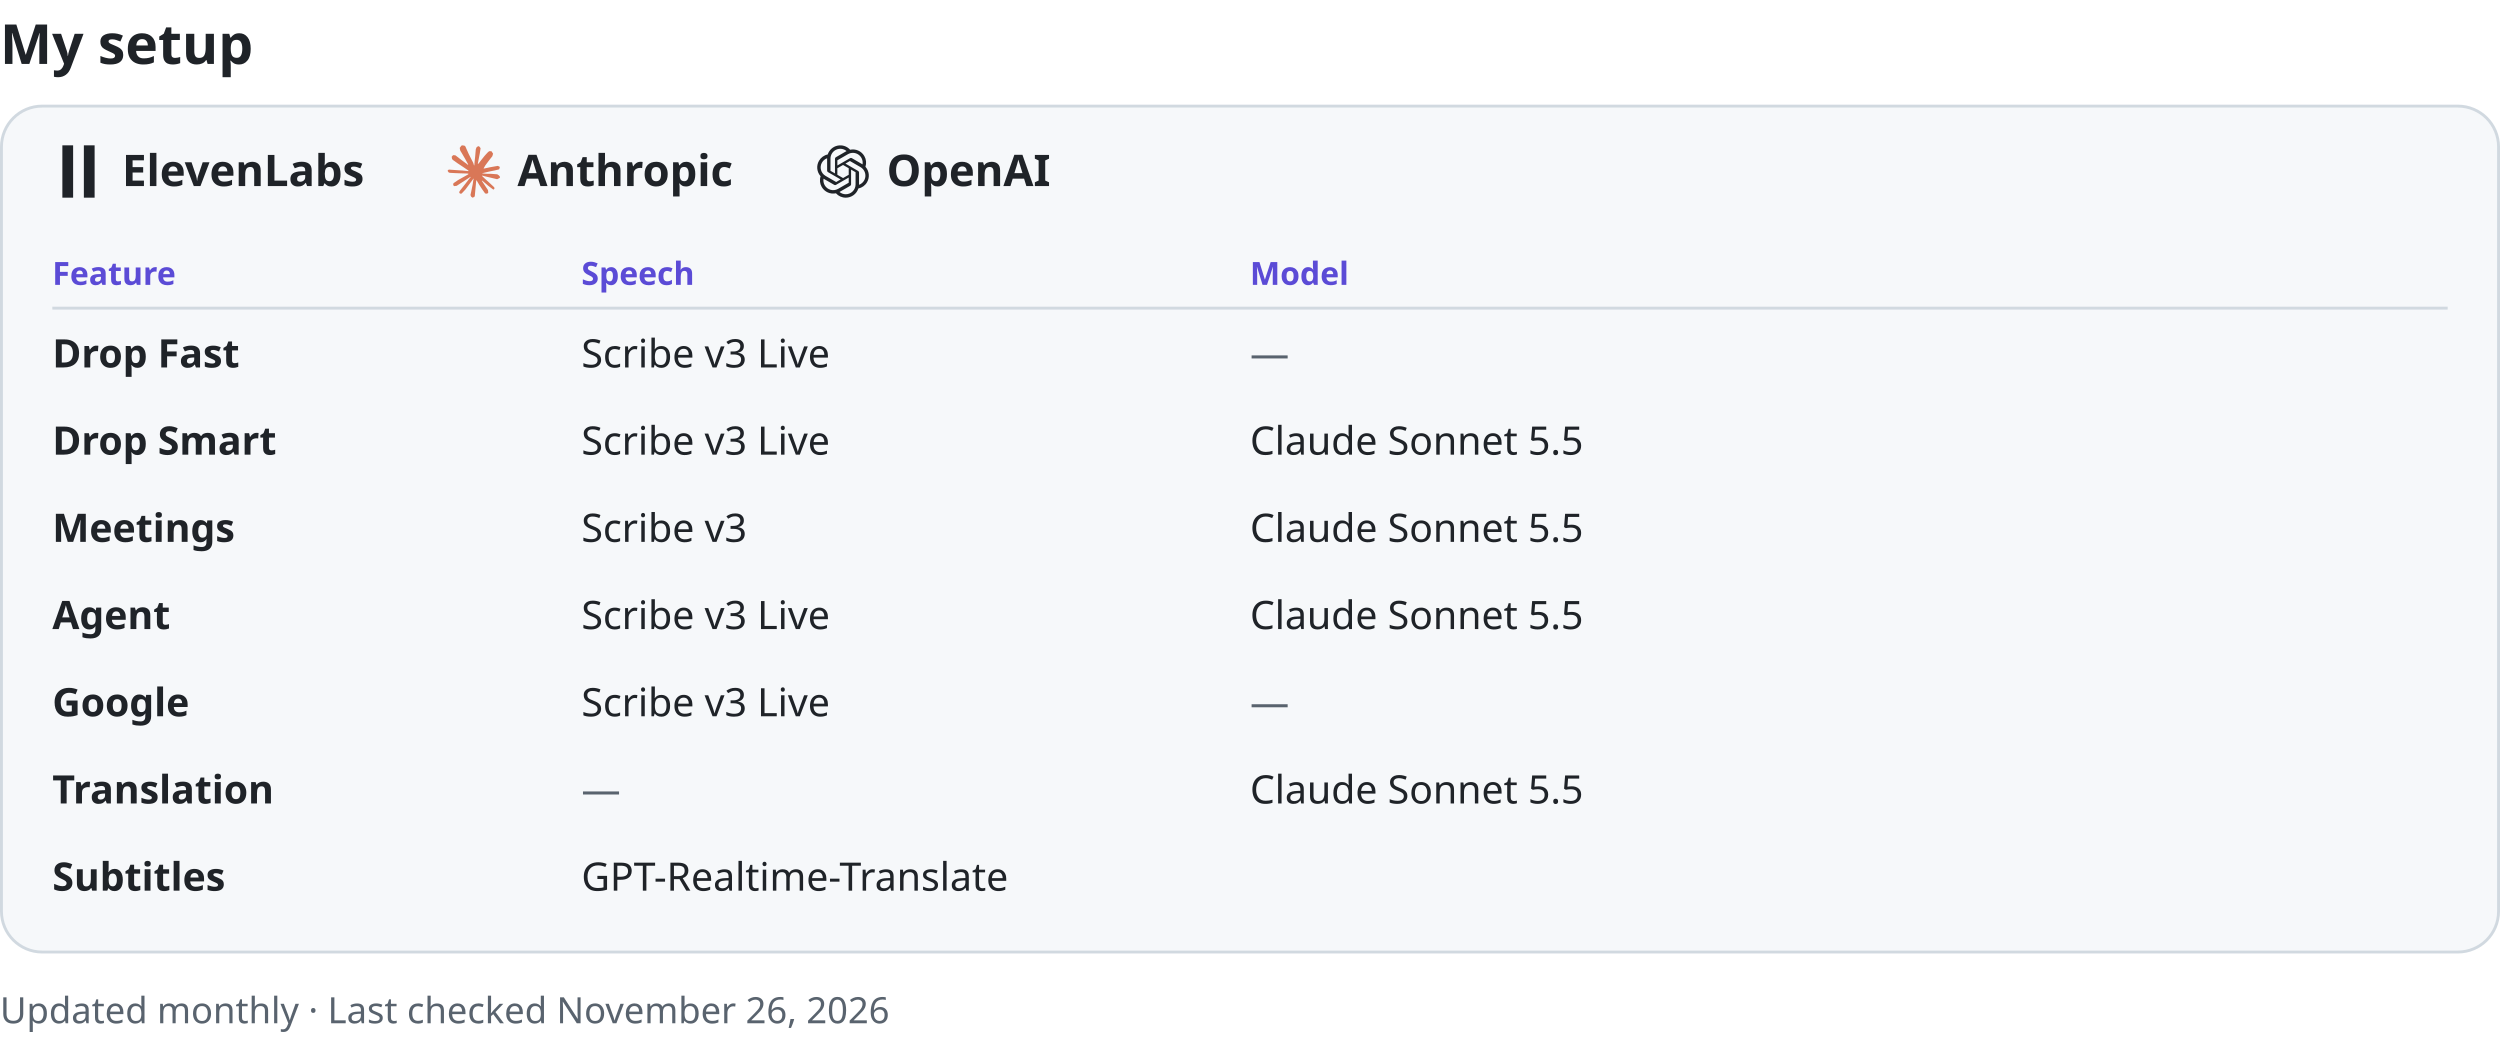
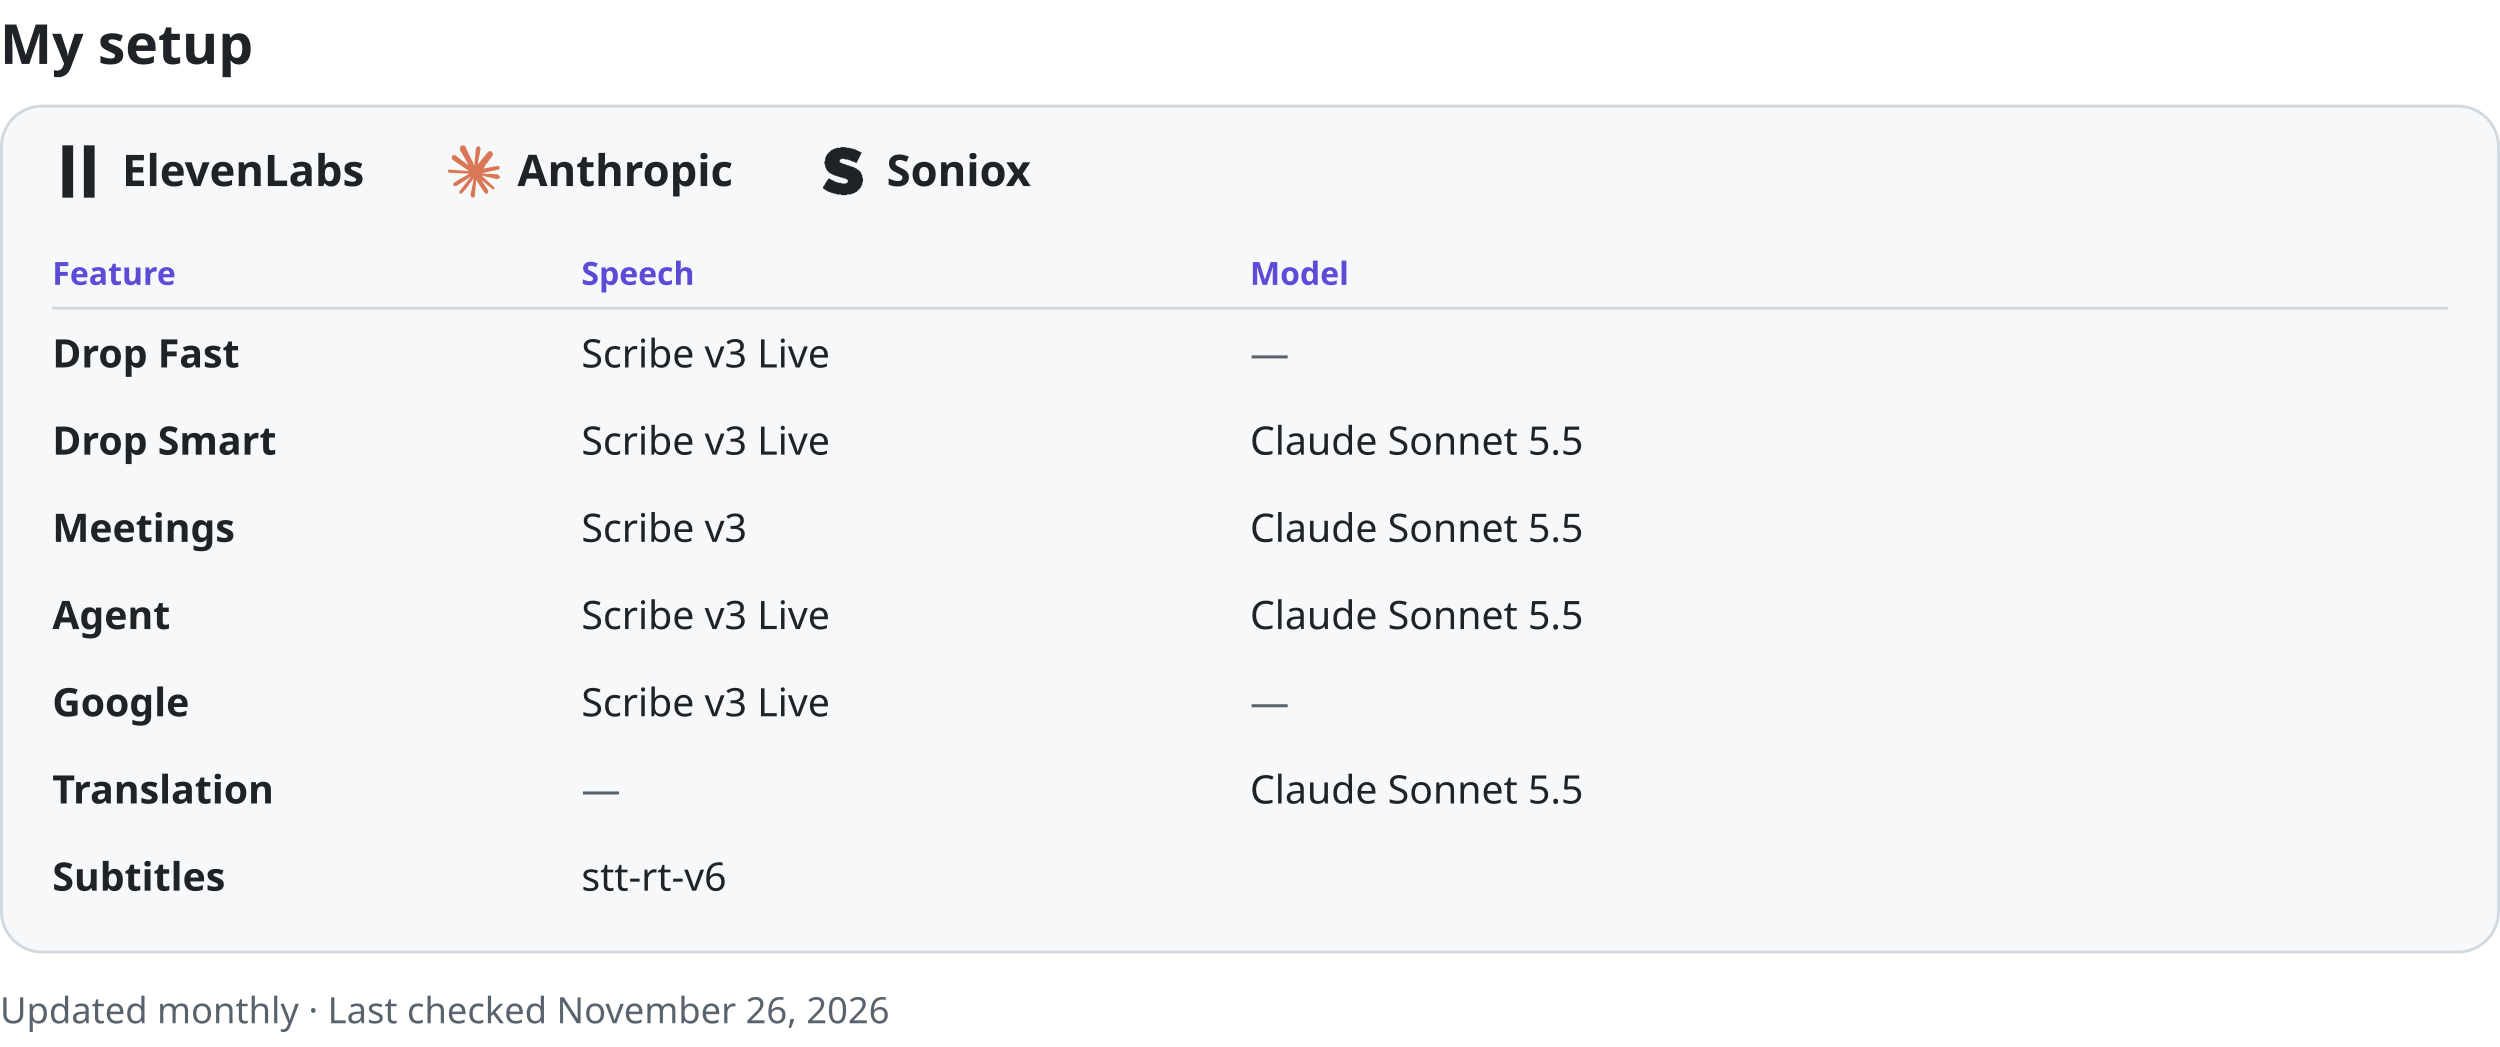
<svg xmlns="http://www.w3.org/2000/svg" width="860" height="360" viewBox="0 0 860 360">
  <text x="0" y="22" font-family="-apple-system, BlinkMacSystemFont, 'Segoe UI', 'Noto Sans', Helvetica, Arial, sans-serif" font-size="19" font-weight="700" fill="#1f2328">My setup</text>
  <rect x="0.5" y="36.5" width="859" height="291" rx="14" fill="#f6f8fa" stroke="#d1d9e0" />
  <svg x="18" y="50" width="18" height="18" fill="#1f2328" role="img" viewBox="0 0 24 24">
    <path d="M4.604 0v24h4.932V0zm9.861 0v24h4.932V0z" />
  </svg>
  <text x="42" y="64" font-family="-apple-system, BlinkMacSystemFont, 'Segoe UI', 'Noto Sans', Helvetica, Arial, sans-serif" font-size="15" font-weight="600" fill="#1f2328">ElevenLabs</text>
  <svg x="154.0" y="50" width="18" height="18" fill="#d97757" role="img" viewBox="0 0 24 24">
    <path d="m4.714 15.956 4.717-2.647.079-.231-.079-.128h-.231l-.789-.049-2.696-.073-2.337-.097-2.265-.121-.571-.121-.534-.704.055-.352.48-.322.686.061 1.518.103 2.277.158 1.651.097 2.447.255h.389l.055-.158-.134-.097-.103-.097L6.973 9.836l-2.55-1.688-1.336-.971-.723-.492-.364-.461-.158-1.008.656-.723.88.061.225.061.892.686 1.906 1.475 2.489 1.834.364.303.146-.103.018-.073-.164-.273-1.354-2.447-1.445-2.489-.643-1.032-.17-.619c-.061-.255-.103-.467-.103-.729L6.287.134 6.7 0l.996.134.419.364.619 1.415 1.002 2.228 1.554 3.03.455.898.243.832.091.255h.158v-.146l.128-1.706.237-2.095.231-2.696.079-.759.376-.911.747-.492.583.279.48.686-.067.443-.285 1.852-.559 2.902-.364 1.943h.212l.243-.243.984-1.305 1.651-2.064.729-.82.85-.905.546-.431h1.032l.759 1.129-.34 1.166-1.062 1.348-.88 1.141-1.263 1.7-.789 1.36.073.109.188-.018 2.853-.607 1.542-.279 1.84-.316.832.389.091.395-.328.807-1.967.486-2.307.461-3.436.814-.043.03.049.061 1.548.146.662.036h1.621l3.018.225.789.522.474.638-.079.486-1.214.619-1.639-.389-3.825-.911-1.311-.328h-.182v.109l1.093 1.069 2.003 1.809 2.507 2.331.128.577-.322.455-.34-.049-2.204-1.657-.85-.747-1.925-1.621h-.128v.17l.443.65 2.344 3.521.121 1.081-.17.352-.607.212-.668-.121-1.372-1.925L14.38 17.959l-1.141-1.943-.14.079-.674 7.255-.316.37-.729.279-.607-.461-.322-.747.322-1.475.389-1.925.316-1.53.285-1.9.17-.631-.012-.043-.14.018-1.433 1.967-2.18 2.945-1.724 1.846-.413.164-.716-.37.067-.662.401-.589 2.386-3.036 1.439-1.882.929-1.087-.006-.158h-.055l-6.338 4.116-1.129.146-.486-.455.061-.747.231-.243 1.906-1.311Z" />
  </svg>
  <text x="178.0" y="64" font-family="-apple-system, BlinkMacSystemFont, 'Segoe UI', 'Noto Sans', Helvetica, Arial, sans-serif" font-size="15" font-weight="600" fill="#1f2328">Anthropic</text>
-   <svg x="281.0" y="50" width="18" height="18" fill="#1f2328" role="img" viewBox="0 0 24 24">
-     <path d="M22.282 9.821a5.985 5.985 0 0 0-.516-4.911 6.046 6.046 0 0 0-6.51-2.9A6.065 6.065 0 0 0 4.981 4.182a5.985 5.985 0 0 0-3.998 2.9 6.046 6.046 0 0 0 .743 7.097 5.98 5.98 0 0 0 .511 4.911 6.051 6.051 0 0 0 6.515 2.9A5.985 5.985 0 0 0 13.26 24a6.056 6.056 0 0 0 5.772-4.206 5.989 5.989 0 0 0 3.998-2.9 6.056 6.056 0 0 0-.748-7.073zm-9.022 12.608a4.476 4.476 0 0 1-2.876-1.041l.142-.08 4.778-2.758a.795.795 0 0 0 .393-.681v-6.737l2.02 1.169a.071.071 0 0 1 .038.052v5.583a4.504 4.504 0 0 1-4.495 4.494zm-9.661-4.125a4.471 4.471 0 0 1-.535-3.014l.142.085 4.783 2.758a.771.771 0 0 0 .781 0l5.843-3.369v2.332a.08.08 0 0 1-.033.061L9.74 19.95a4.499 4.499 0 0 1-6.141-1.646zM2.341 7.896a4.485 4.485 0 0 1 2.365-1.973V11.6a.766.766 0 0 0 .388.676l5.814 3.354-2.02 1.169a.076.076 0 0 1-.071 0l-4.83-2.787A4.504 4.504 0 0 1 2.341 7.872zm16.596 3.856L13.104 8.364 15.119 7.2a.076.076 0 0 1 .071 0l4.83 2.791a4.494 4.494 0 0 1-.676 8.104v-5.677a.79.79 0 0 0-.407-.667zm2.011-3.023l-.142-.085-4.774-2.782a.776.776 0 0 0-.785 0L9.409 9.23V6.897a.066.066 0 0 1 .028-.061l4.83-2.787a4.499 4.499 0 0 1 6.68 4.66zM8.306 12.863l-2.02-1.164a.08.08 0 0 1-.038-.057V6.074a4.499 4.499 0 0 1 7.376-3.454l-.142.081L8.704 5.459a.795.795 0 0 0-.393.681zm1.098-2.365l2.602-1.5 2.607 1.5v2.999l-2.597 1.5-2.607-1.5Z" />
+   <svg x="281.0" y="50" width="18" height="18" fill="#1f2328" viewBox="8 6 32 36">
+     <path fill="#1f2328" fill-rule="evenodd" d="M22.50,7.25 L23.00,7.25 L23.50,7.25 L24.00,7.25 L24.50,7.25 L25.00,7.25 L25.50,7.25 L26.00,7.25 L26.25,7.50 L26.50,7.75 L27.00,7.75 L27.50,7.75 L28.00,7.75 L28.50,7.75 L29.00,7.75 L29.25,8.00 L29.50,8.25 L30.00,8.25 L30.50,8.25 L31.00,8.25 L31.25,8.50 L31.50,8.75 L32.00,8.75 L32.50,8.75 L32.75,9.00 L33.00,9.25 L33.50,9.25 L33.75,9.50 L34.00,9.75 L34.50,9.75 L34.75,10.00 L35.00,10.25 L35.50,10.25 L35.75,10.50 L36.00,10.75 L36.50,10.75 L36.75,11.00 L36.75,11.50 L36.50,11.75 L36.25,12.00 L36.25,12.50 L36.00,12.75 L35.75,13.00 L35.75,13.50 L35.50,13.75 L35.25,14.00 L35.25,14.50 L35.00,14.75 L34.75,15.00 L34.75,15.50 L34.50,15.75 L34.25,16.00 L34.25,16.50 L34.00,16.75 L33.75,17.00 L33.75,17.50 L33.50,17.75 L33.25,18.00 L33.00,18.25 L32.75,18.00 L32.50,17.75 L32.00,17.75 L31.75,17.50 L31.50,17.25 L31.00,17.25 L30.50,17.25 L30.25,17.00 L30.00,16.75 L29.50,16.75 L29.25,16.50 L29.00,16.25 L28.50,16.25 L28.00,16.25 L27.75,16.00 L27.50,15.75 L27.00,15.75 L26.50,15.75 L26.00,15.75 L25.50,15.75 L25.25,15.50 L25.00,15.25 L24.50,15.25 L24.00,15.25 L23.50,15.25 L23.00,15.25 L22.75,15.50 L22.50,15.75 L22.00,15.75 L21.75,16.00 L21.75,16.50 L21.75,17.00 L21.75,17.50 L22.00,17.75 L22.50,17.75 L22.75,18.00 L23.00,18.25 L23.50,18.25 L23.75,18.50 L24.00,18.75 L24.50,18.75 L25.00,18.75 L25.25,19.00 L25.50,19.25 L26.00,19.25 L26.50,19.25 L26.75,19.50 L27.00,19.75 L27.50,19.75 L28.00,19.75 L28.25,20.00 L28.50,20.25 L29.00,20.25 L29.50,20.25 L29.75,20.50 L30.00,20.75 L30.50,20.75 L31.00,20.75 L31.25,21.00 L31.50,21.25 L32.00,21.25 L32.25,21.50 L32.50,21.75 L33.00,21.75 L33.25,22.00 L33.50,22.25 L33.75,22.50 L34.00,22.75 L34.50,22.75 L34.75,23.00 L35.00,23.25 L35.25,23.50 L35.50,23.75 L35.75,24.00 L36.00,24.25 L36.25,24.50 L36.25,25.00 L36.50,25.25 L36.75,25.50 L36.75,26.00 L37.00,26.25 L37.25,26.50 L37.25,27.00 L37.25,27.50 L37.25,28.00 L37.50,28.25 L37.75,28.50 L37.75,29.00 L37.75,29.50 L37.75,30.00 L37.75,30.50 L37.75,31.00 L37.50,31.25 L37.25,31.50 L37.25,32.00 L37.25,32.50 L37.25,33.00 L37.00,33.25 L36.75,33.50 L36.75,34.00 L36.50,34.25 L36.25,34.50 L36.25,35.00 L36.00,35.25 L35.75,35.50 L35.50,35.75 L35.25,36.00 L35.00,36.25 L34.75,36.50 L34.50,36.75 L34.25,37.00 L34.00,37.25 L33.75,37.50 L33.50,37.75 L33.25,38.00 L33.00,38.25 L32.50,38.25 L32.25,38.50 L32.00,38.75 L31.50,38.75 L31.25,39.00 L31.00,39.25 L30.50,39.25 L30.00,39.25 L29.75,39.50 L29.50,39.75 L29.00,39.75 L28.50,39.75 L28.00,39.75 L27.50,39.75 L27.00,39.75 L26.75,40.00 L26.50,40.25 L26.00,40.25 L25.50,40.25 L25.00,40.25 L24.50,40.25 L24.00,40.25 L23.50,40.25 L23.00,40.25 L22.75,40.00 L22.50,39.75 L22.00,39.75 L21.50,39.75 L21.00,39.75 L20.50,39.75 L20.00,39.75 L19.50,39.75 L19.25,39.50 L19.00,39.25 L18.50,39.25 L18.00,39.25 L17.50,39.25 L17.25,39.00 L17.00,38.75 L16.50,38.75 L16.00,38.75 L15.75,38.50 L15.50,38.25 L15.00,38.25 L14.50,38.25 L14.25,38.00 L14.00,37.75 L13.50,37.75 L13.25,37.50 L13.00,37.25 L12.50,37.25 L12.25,37.00 L12.00,36.75 L11.75,36.50 L11.50,36.25 L11.00,36.25 L10.75,36.00 L10.50,35.75 L10.25,35.50 L10.25,35.00 L10.25,34.50 L10.50,34.25 L10.75,34.00 L11.00,33.75 L11.25,33.50 L11.25,33.00 L11.50,32.75 L11.75,32.50 L11.75,32.00 L12.00,31.75 L12.25,31.50 L12.50,31.25 L12.75,31.00 L12.75,30.50 L13.00,30.25 L13.25,30.00 L13.50,29.75 L13.75,29.50 L13.75,29.00 L14.00,28.75 L14.50,28.75 L14.75,29.00 L15.00,29.25 L15.50,29.25 L15.75,29.50 L16.00,29.75 L16.50,29.75 L16.75,30.00 L17.00,30.25 L17.50,30.25 L17.75,30.50 L18.00,30.75 L18.50,30.75 L18.75,31.00 L19.00,31.25 L19.50,31.25 L20.00,31.25 L20.25,31.50 L20.50,31.75 L21.00,31.75 L21.50,31.75 L22.00,31.75 L22.50,31.75 L22.75,32.00 L23.00,32.25 L23.50,32.25 L24.00,32.25 L24.50,32.25 L25.00,32.25 L25.50,32.25 L26.00,32.25 L26.25,32.00 L26.50,31.75 L27.00,31.75 L27.25,31.50 L27.25,31.00 L27.25,30.50 L27.25,30.00 L27.00,29.75 L26.75,29.50 L26.50,29.25 L26.00,29.25 L25.75,29.00 L25.50,28.75 L25.00,28.75 L24.50,28.75 L24.25,28.50 L24.00,28.25 L23.50,28.25 L23.00,28.25 L22.50,28.25 L22.25,28.00 L22.00,27.75 L21.50,27.75 L21.00,27.75 L20.75,27.50 L20.50,27.25 L20.00,27.25 L19.50,27.25 L19.25,27.00 L19.00,26.75 L18.50,26.75 L18.00,26.75 L17.75,26.50 L17.50,26.25 L17.00,26.25 L16.75,26.00 L16.50,25.75 L16.00,25.75 L15.75,25.50 L15.50,25.25 L15.00,25.25 L14.75,25.00 L14.50,24.75 L14.25,24.50 L14.00,24.25 L13.75,24.00 L13.50,23.75 L13.25,23.50 L13.00,23.25 L12.75,23.00 L12.75,22.50 L12.50,22.25 L12.25,22.00 L12.25,21.50 L12.00,21.25 L11.75,21.00 L11.75,20.50 L11.75,20.00 L11.75,19.50 L11.50,19.25 L11.25,19.00 L11.25,18.50 L11.25,18.00 L11.25,17.50 L11.25,17.00 L11.50,16.75 L11.75,16.50 L11.75,16.00 L11.75,15.50 L11.75,15.00 L11.75,14.50 L12.00,14.25 L12.25,14.00 L12.25,13.50 L12.50,13.25 L12.75,13.00 L12.75,12.50 L13.00,12.25 L13.25,12.00 L13.50,11.75 L13.75,11.50 L14.00,11.25 L14.25,11.00 L14.50,10.75 L14.75,10.50 L15.00,10.25 L15.25,10.00 L15.50,9.75 L15.75,9.50 L16.00,9.25 L16.50,9.25 L16.75,9.00 L17.00,8.75 L17.50,8.75 L17.75,8.50 L18.00,8.25 L18.50,8.25 L19.00,8.25 L19.25,8.00 L19.50,7.75 L20.00,7.75 L20.50,7.75 L21.00,7.75 L21.50,7.75 L22.00,7.75 L22.25,7.50 L22.50,7.25 Z" />
  </svg>
-   <text x="305.0" y="64" font-family="-apple-system, BlinkMacSystemFont, 'Segoe UI', 'Noto Sans', Helvetica, Arial, sans-serif" font-size="15" font-weight="600" fill="#1f2328">OpenAI</text>
+   <text x="305.0" y="64" font-family="-apple-system, BlinkMacSystemFont, 'Segoe UI', 'Noto Sans', Helvetica, Arial, sans-serif" font-size="15" font-weight="600" fill="#1f2328">Soniox</text>
  <text x="18" y="98" font-family="-apple-system, BlinkMacSystemFont, 'Segoe UI', 'Noto Sans', Helvetica, Arial, sans-serif" font-size="11.0" font-weight="600" fill="#5b4bd6">Feature</text>
  <text x="200" y="98" font-family="-apple-system, BlinkMacSystemFont, 'Segoe UI', 'Noto Sans', Helvetica, Arial, sans-serif" font-size="11.0" font-weight="600" fill="#5b4bd6">Speech</text>
  <text x="430" y="98" font-family="-apple-system, BlinkMacSystemFont, 'Segoe UI', 'Noto Sans', Helvetica, Arial, sans-serif" font-size="11.0" font-weight="600" fill="#5b4bd6">Model</text>
  <line x1="18" y1="106" x2="842" y2="106" stroke="#d1d9e0" />
  <text x="18" y="126.4" font-family="-apple-system, BlinkMacSystemFont, 'Segoe UI', 'Noto Sans', Helvetica, Arial, sans-serif" font-size="13.5" font-weight="600" fill="#1f2328">Drop Fast</text>
  <text x="200" y="126.4" font-family="-apple-system, BlinkMacSystemFont, 'Segoe UI', 'Noto Sans', Helvetica, Arial, sans-serif" font-size="13.5" font-weight="400" fill="#1f2328">Scribe v3 Live</text>
  <text x="430" y="126.4" font-family="-apple-system, BlinkMacSystemFont, 'Segoe UI', 'Noto Sans', Helvetica, Arial, sans-serif" font-size="13.5" font-weight="400" fill="#59636e">—</text>
  <text x="18" y="156.4" font-family="-apple-system, BlinkMacSystemFont, 'Segoe UI', 'Noto Sans', Helvetica, Arial, sans-serif" font-size="13.5" font-weight="600" fill="#1f2328">Drop Smart</text>
  <text x="200" y="156.4" font-family="-apple-system, BlinkMacSystemFont, 'Segoe UI', 'Noto Sans', Helvetica, Arial, sans-serif" font-size="13.5" font-weight="400" fill="#1f2328">Scribe v3 Live</text>
  <text x="430" y="156.4" font-family="-apple-system, BlinkMacSystemFont, 'Segoe UI', 'Noto Sans', Helvetica, Arial, sans-serif" font-size="13.5" font-weight="400" fill="#1f2328">Claude Sonnet 5.5</text>
  <text x="18" y="186.4" font-family="-apple-system, BlinkMacSystemFont, 'Segoe UI', 'Noto Sans', Helvetica, Arial, sans-serif" font-size="13.5" font-weight="600" fill="#1f2328">Meetings</text>
  <text x="200" y="186.4" font-family="-apple-system, BlinkMacSystemFont, 'Segoe UI', 'Noto Sans', Helvetica, Arial, sans-serif" font-size="13.5" font-weight="400" fill="#1f2328">Scribe v3</text>
  <text x="430" y="186.4" font-family="-apple-system, BlinkMacSystemFont, 'Segoe UI', 'Noto Sans', Helvetica, Arial, sans-serif" font-size="13.5" font-weight="400" fill="#1f2328">Claude Sonnet 5.5</text>
  <text x="18" y="216.4" font-family="-apple-system, BlinkMacSystemFont, 'Segoe UI', 'Noto Sans', Helvetica, Arial, sans-serif" font-size="13.5" font-weight="600" fill="#1f2328">Agent</text>
  <text x="200" y="216.4" font-family="-apple-system, BlinkMacSystemFont, 'Segoe UI', 'Noto Sans', Helvetica, Arial, sans-serif" font-size="13.5" font-weight="400" fill="#1f2328">Scribe v3 Live</text>
  <text x="430" y="216.4" font-family="-apple-system, BlinkMacSystemFont, 'Segoe UI', 'Noto Sans', Helvetica, Arial, sans-serif" font-size="13.5" font-weight="400" fill="#1f2328">Claude Sonnet 5.5</text>
  <text x="18" y="246.4" font-family="-apple-system, BlinkMacSystemFont, 'Segoe UI', 'Noto Sans', Helvetica, Arial, sans-serif" font-size="13.5" font-weight="600" fill="#1f2328">Google</text>
  <text x="200" y="246.4" font-family="-apple-system, BlinkMacSystemFont, 'Segoe UI', 'Noto Sans', Helvetica, Arial, sans-serif" font-size="13.5" font-weight="400" fill="#1f2328">Scribe v3 Live</text>
  <text x="430" y="246.4" font-family="-apple-system, BlinkMacSystemFont, 'Segoe UI', 'Noto Sans', Helvetica, Arial, sans-serif" font-size="13.5" font-weight="400" fill="#59636e">—</text>
  <text x="18" y="276.4" font-family="-apple-system, BlinkMacSystemFont, 'Segoe UI', 'Noto Sans', Helvetica, Arial, sans-serif" font-size="13.5" font-weight="600" fill="#1f2328">Translation</text>
  <text x="200" y="276.4" font-family="-apple-system, BlinkMacSystemFont, 'Segoe UI', 'Noto Sans', Helvetica, Arial, sans-serif" font-size="13.5" font-weight="400" fill="#59636e">—</text>
  <text x="430" y="276.4" font-family="-apple-system, BlinkMacSystemFont, 'Segoe UI', 'Noto Sans', Helvetica, Arial, sans-serif" font-size="13.5" font-weight="400" fill="#1f2328">Claude Sonnet 5.5</text>
  <text x="18" y="306.4" font-family="-apple-system, BlinkMacSystemFont, 'Segoe UI', 'Noto Sans', Helvetica, Arial, sans-serif" font-size="13.5" font-weight="600" fill="#1f2328">Subtitles</text>
-   <text x="200" y="306.4" font-family="-apple-system, BlinkMacSystemFont, 'Segoe UI', 'Noto Sans', Helvetica, Arial, sans-serif" font-size="13.5" font-weight="400" fill="#1f2328">GPT-Realtime-Translate</text>
+   <text x="200" y="306.4" font-family="-apple-system, BlinkMacSystemFont, 'Segoe UI', 'Noto Sans', Helvetica, Arial, sans-serif" font-size="13.5" font-weight="400" fill="#1f2328">stt-rt-v6</text>
  <text x="0" y="352" font-family="-apple-system, BlinkMacSystemFont, 'Segoe UI', 'Noto Sans', Helvetica, Arial, sans-serif" font-size="12.5" fill="#59636e">Updated monthly · Last checked November 26, 2026</text>
</svg>
